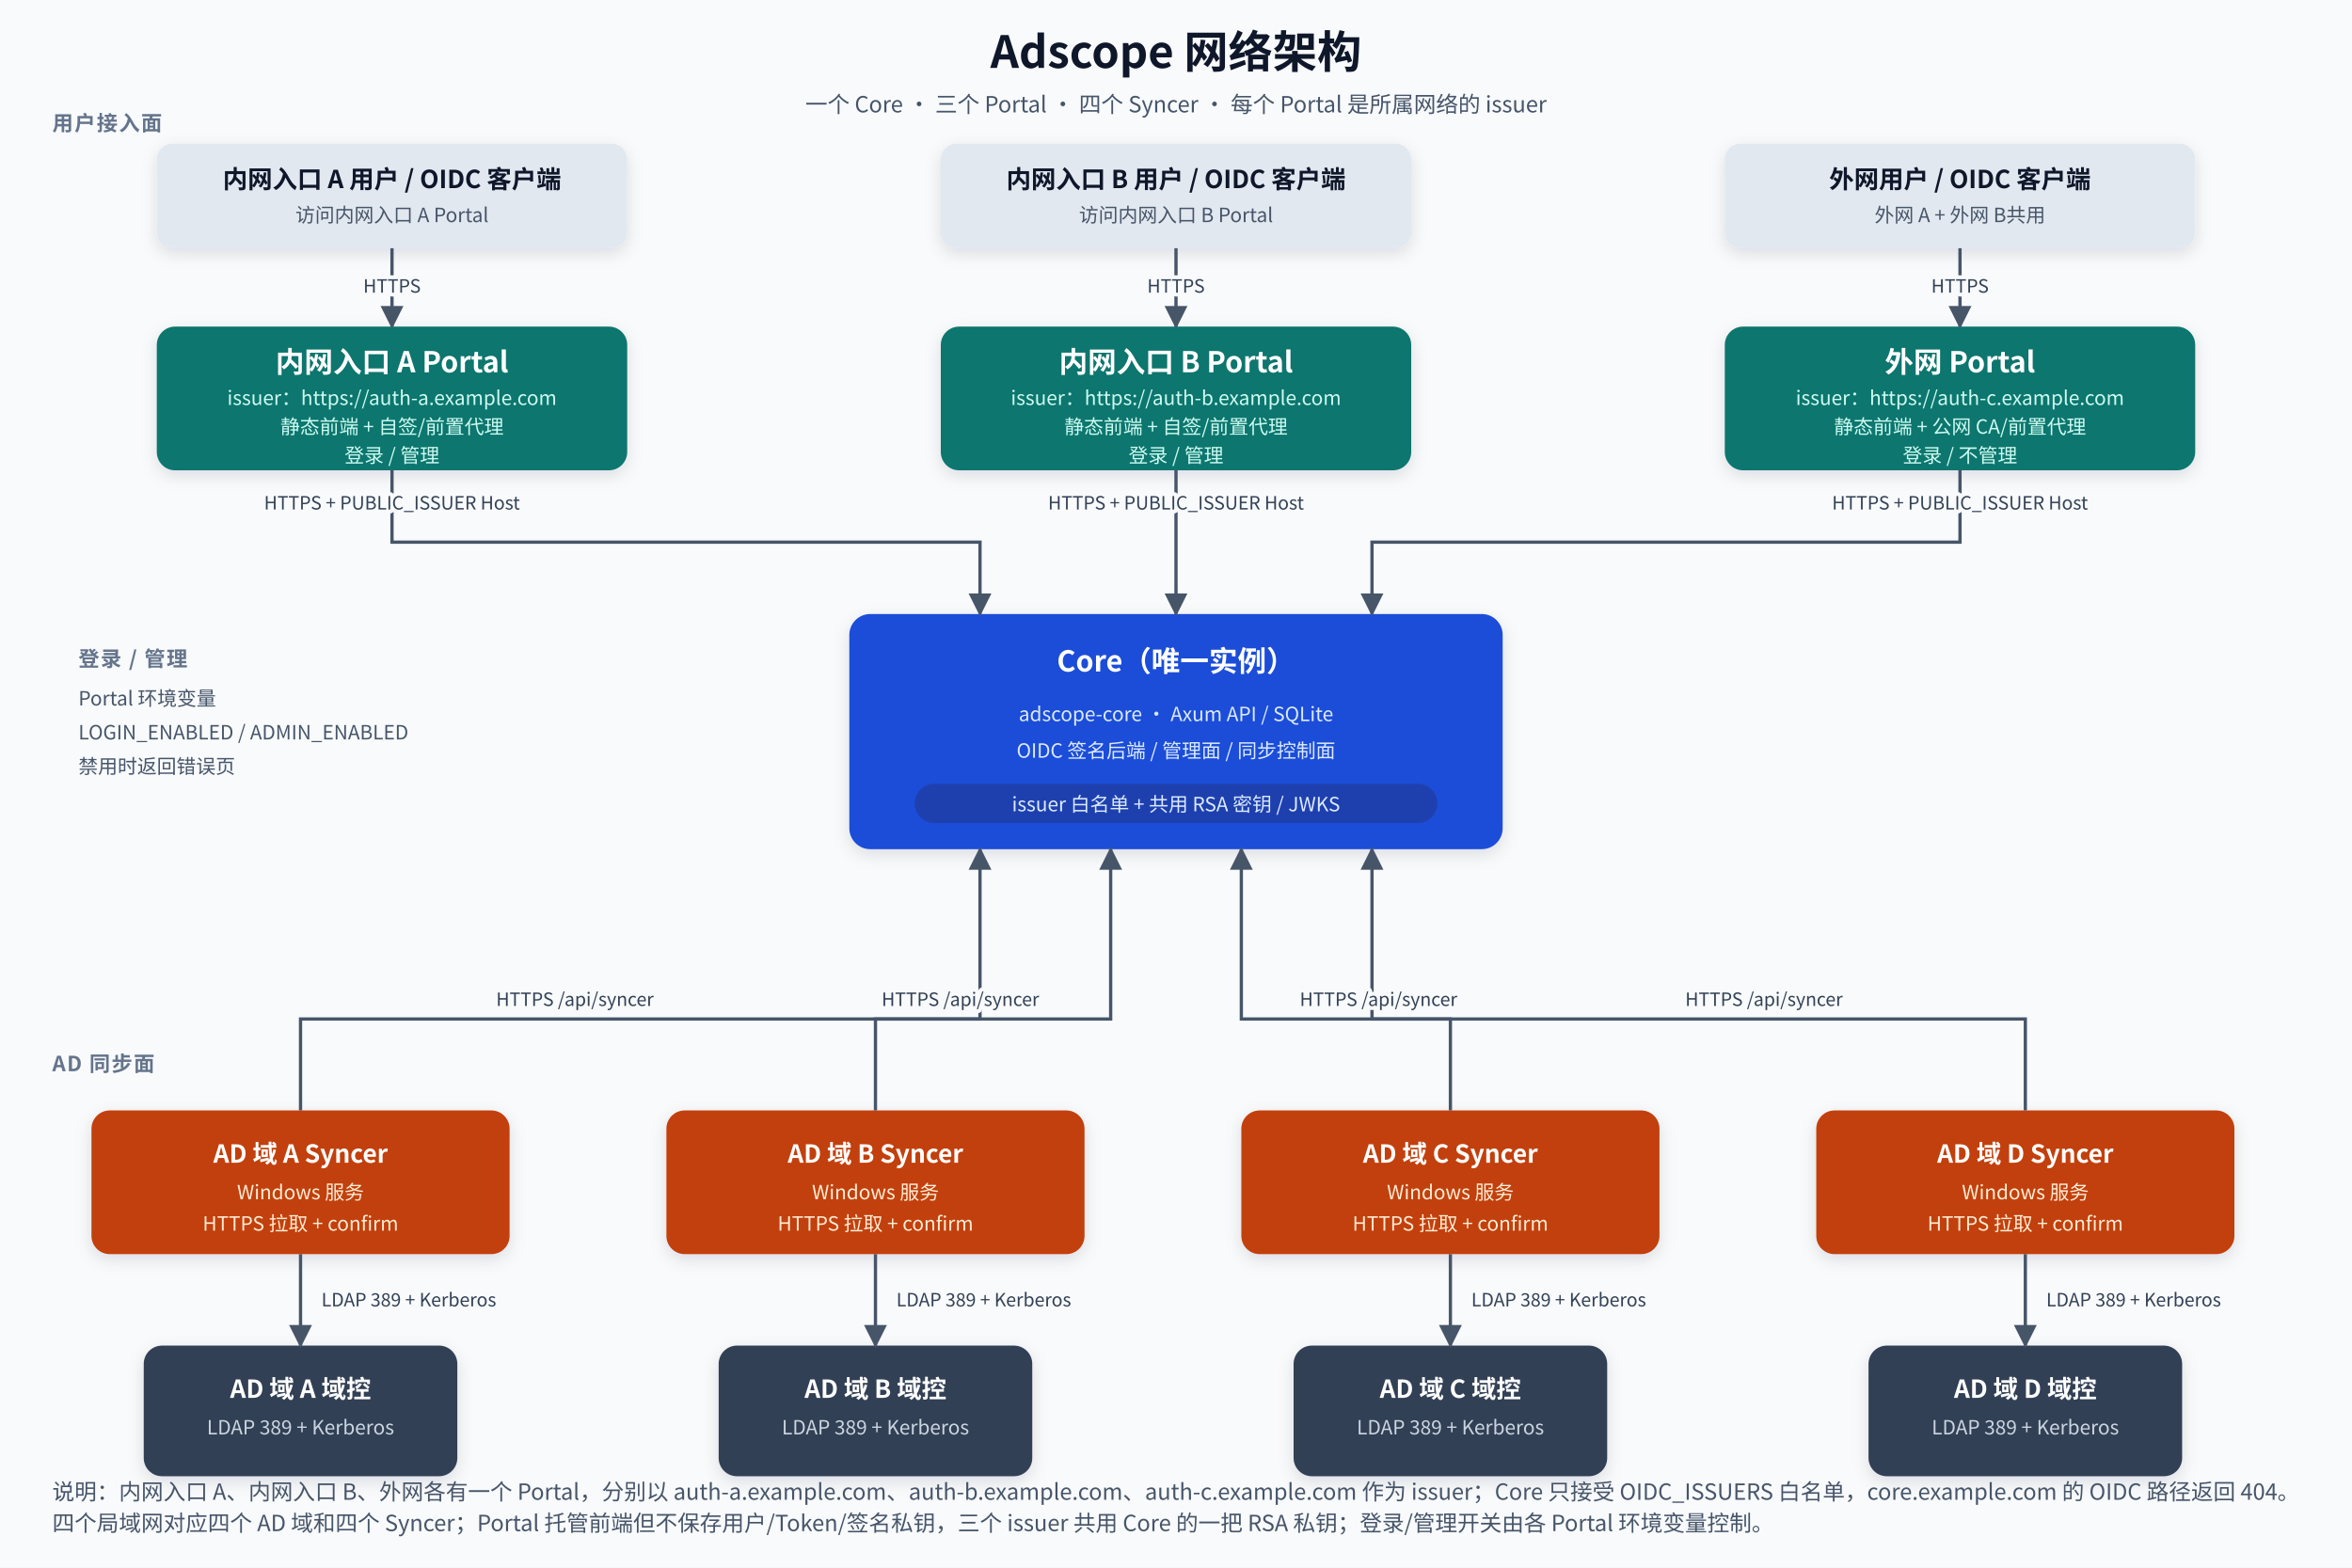
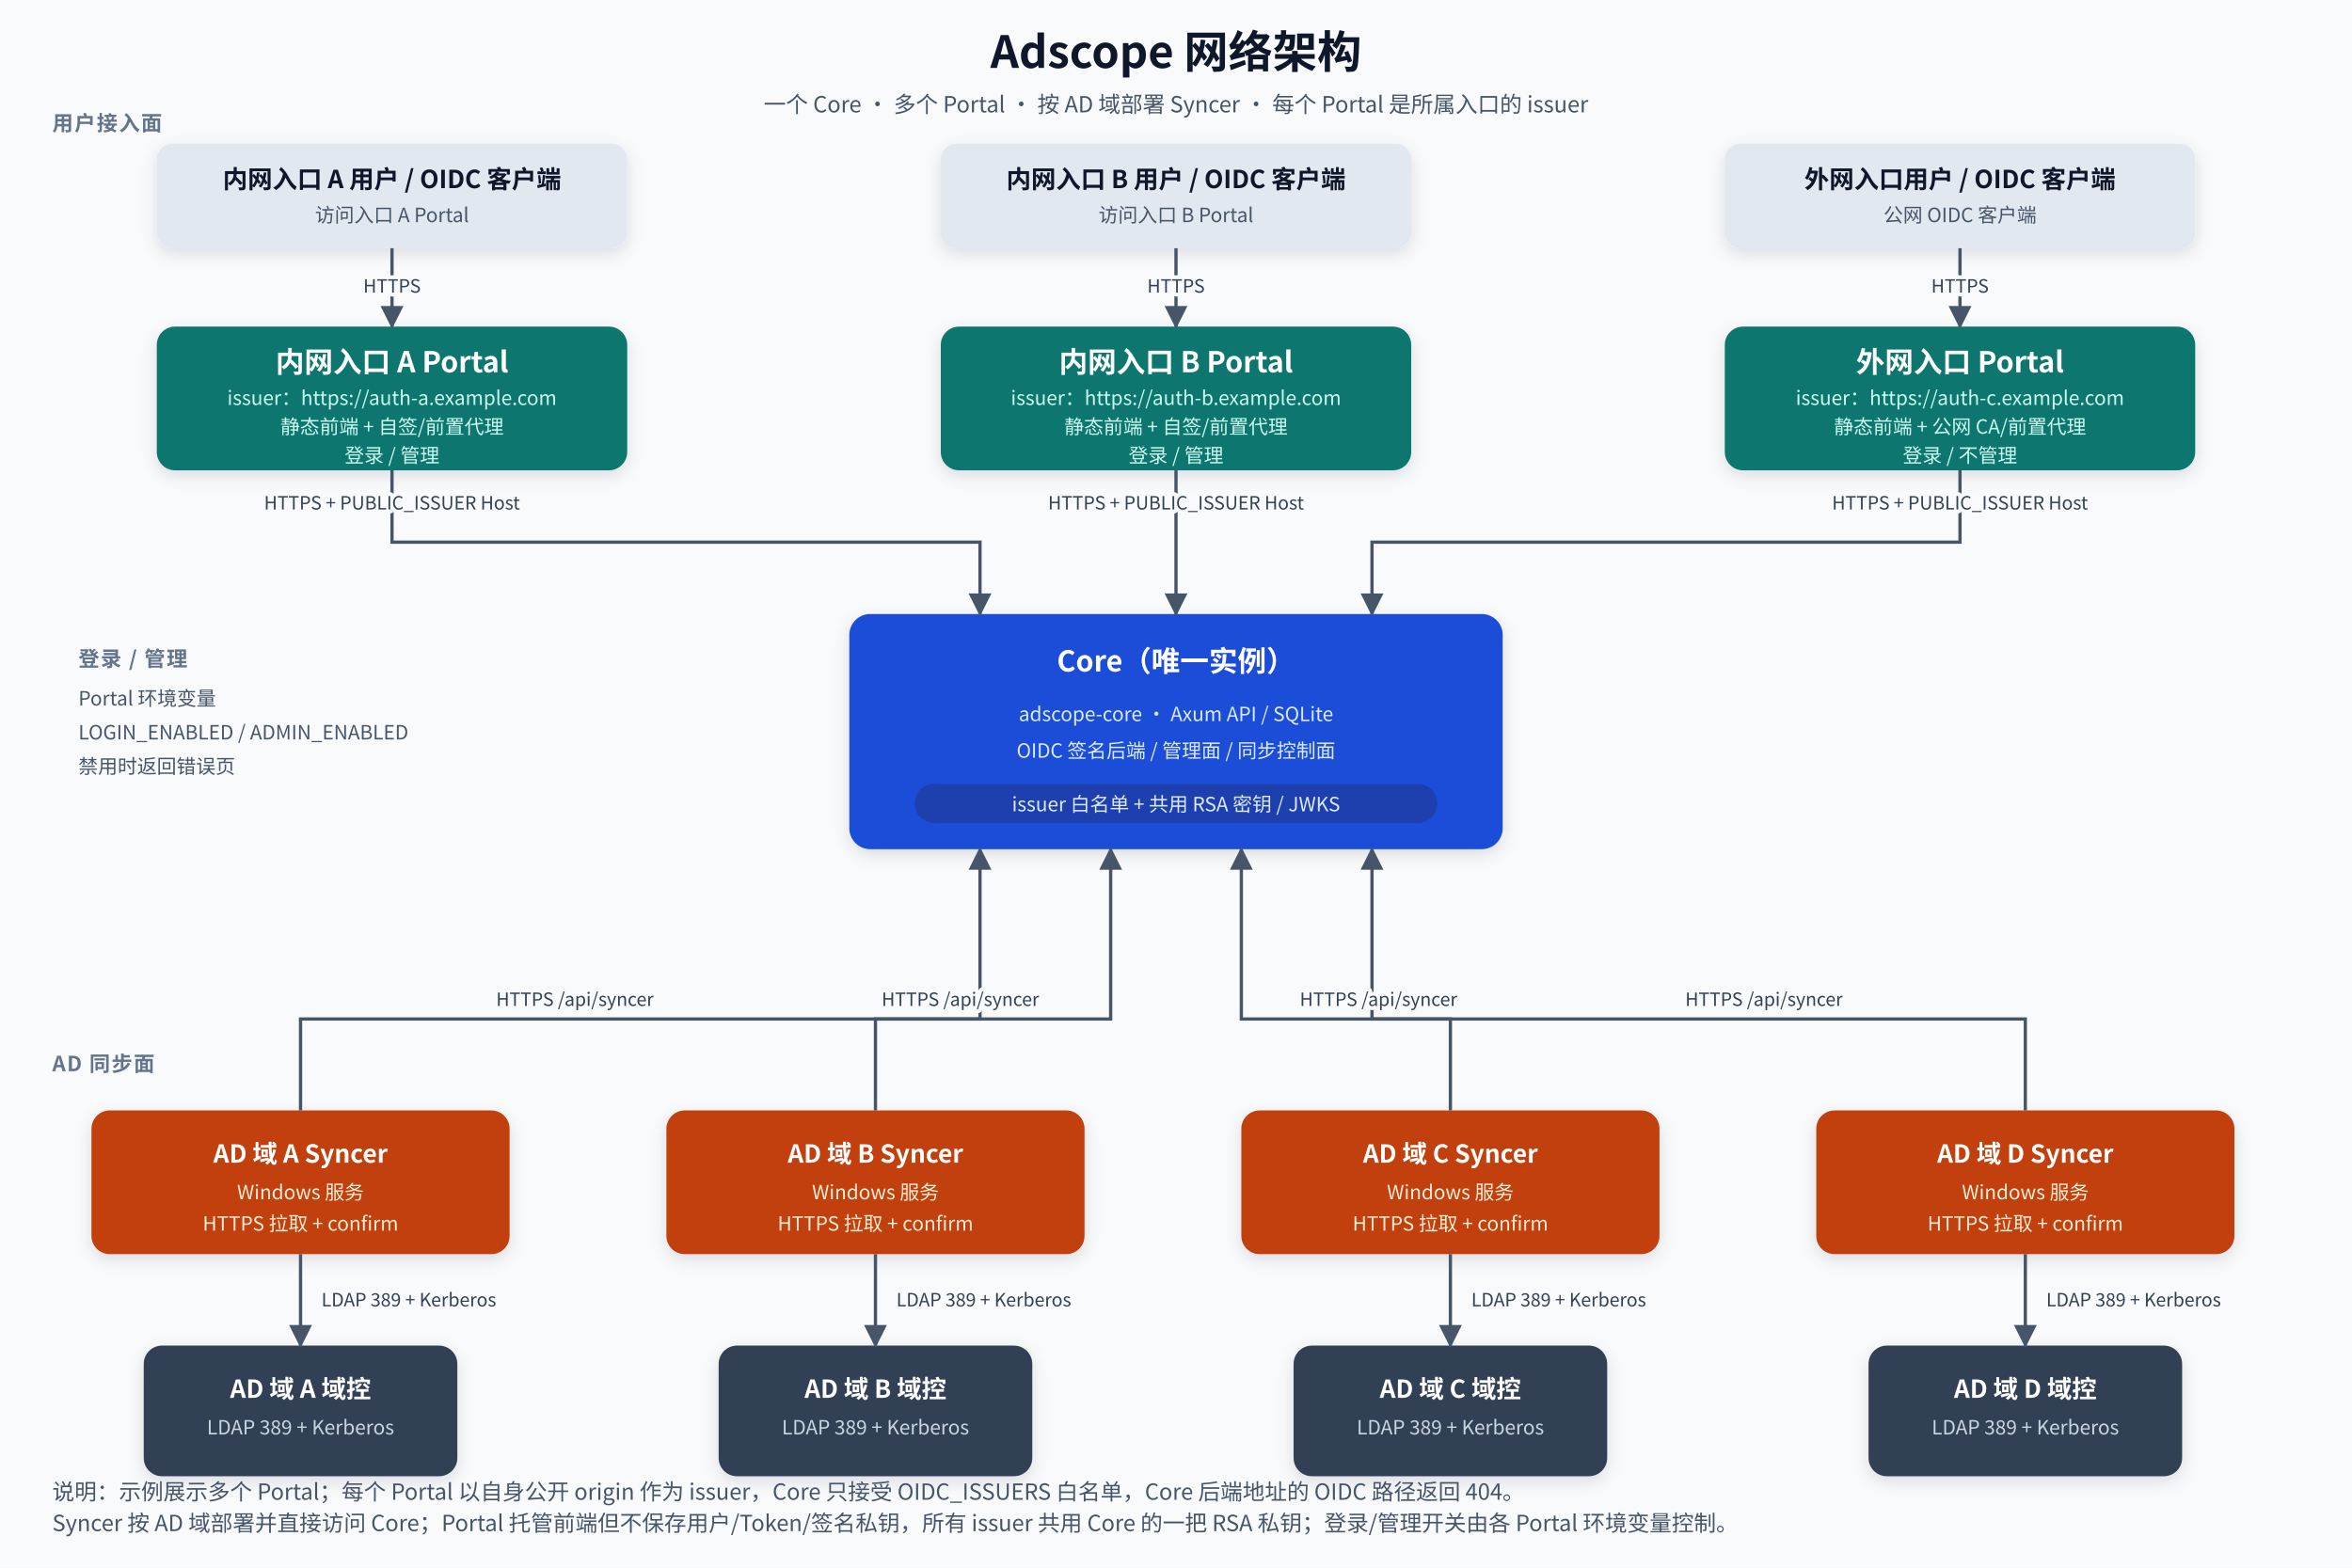
<svg xmlns="http://www.w3.org/2000/svg" width="1800" height="1200" viewBox="0 0 1800 1200" role="img" aria-labelledby="title desc">
  <defs>
    <marker id="arrow" viewBox="0 0 10 10" refX="9" refY="5" markerWidth="7" markerHeight="7" orient="auto-start-reverse">
      <path d="M0,0 L10,5 L0,10 z" fill="#475569" />
    </marker>
    <filter id="shadow" x="-20%" y="-20%" width="140%" height="140%">
      <feDropShadow dx="0" dy="4" stdDeviation="6" flood-color="#0f172a" flood-opacity="0.12" />
    </filter>
    <style>
      .title { font-family: "Microsoft YaHei", "PingFang SC", "Noto Sans CJK SC", sans-serif; font-size: 34px; font-weight: 700; fill: #0f172a; }
      .subtitle { font-family: "Microsoft YaHei", "PingFang SC", "Noto Sans CJK SC", sans-serif; font-size: 17px; fill: #475569; }
      .section { font-family: "Microsoft YaHei", "PingFang SC", "Noto Sans CJK SC", sans-serif; font-size: 16px; font-weight: 700; fill: #64748b; letter-spacing: 1px; }
      .box-title { font-family: "Microsoft YaHei", "PingFang SC", "Noto Sans CJK SC", sans-serif; font-size: 22px; font-weight: 700; }
      .box-title-small { font-family: "Microsoft YaHei", "PingFang SC", "Noto Sans CJK SC", sans-serif; font-size: 19px; font-weight: 700; }
      .box-sub { font-family: "Microsoft YaHei", "PingFang SC", "Noto Sans CJK SC", sans-serif; font-size: 15px; }
      .link { font-family: "Microsoft YaHei", "PingFang SC", "Noto Sans CJK SC", sans-serif; font-size: 14px; fill: #334155; paint-order: stroke; stroke: #f8fafc; stroke-width: 6px; stroke-linejoin: round; }
      .line { fill: none; stroke: #475569; stroke-width: 2.5; }
      .line-dashed { fill: none; stroke: #6d28d9; stroke-width: 2.5; stroke-dasharray: 7 6; }
    </style>
  </defs>
  <rect width="1800" height="1200" fill="#f8fafc" />
  <text x="900" y="52" text-anchor="middle" class="title">Adscope 网络架构</text>
-   <text x="900" y="86" text-anchor="middle" class="subtitle">一个 Core · 三个 Portal · 四个 Syncer · 每个 Portal 是所属网络的 issuer</text>
+   <text x="900" y="86" text-anchor="middle" class="subtitle">一个 Core · 多个 Portal · 按 AD 域部署 Syncer · 每个 Portal 是所属入口的 issuer</text>
  <text x="40" y="100" class="section">用户接入面</text>
  <text x="40" y="820" class="section">AD 同步面</text>
  <rect x="120" y="110" width="360" height="80" rx="12" fill="#e2e8f0" filter="url(#shadow)" />
  <text x="300" y="144" text-anchor="middle" class="box-title-small" fill="#0f172a">内网入口 A 用户 / OIDC 客户端</text>
-   <text x="300" y="170" text-anchor="middle" class="box-sub" fill="#475569">访问内网入口 A Portal</text>
+   <text x="300" y="170" text-anchor="middle" class="box-sub" fill="#475569">访问入口 A Portal</text>
  <rect x="720" y="110" width="360" height="80" rx="12" fill="#e2e8f0" filter="url(#shadow)" />
  <text x="900" y="144" text-anchor="middle" class="box-title-small" fill="#0f172a">内网入口 B 用户 / OIDC 客户端</text>
-   <text x="900" y="170" text-anchor="middle" class="box-sub" fill="#475569">访问内网入口 B Portal</text>
+   <text x="900" y="170" text-anchor="middle" class="box-sub" fill="#475569">访问入口 B Portal</text>
  <rect x="1320" y="110" width="360" height="80" rx="12" fill="#e2e8f0" filter="url(#shadow)" />
-   <text x="1500" y="144" text-anchor="middle" class="box-title-small" fill="#0f172a">外网用户 / OIDC 客户端</text>
-   <text x="1500" y="170" text-anchor="middle" class="box-sub" fill="#475569">外网 A + 外网 B共用</text>
+   <text x="1500" y="144" text-anchor="middle" class="box-title-small" fill="#0f172a">外网入口用户 / OIDC 客户端</text>
+   <text x="1500" y="170" text-anchor="middle" class="box-sub" fill="#475569">公网 OIDC 客户端</text>
  <rect x="120" y="250" width="360" height="110" rx="14" fill="#0f766e" filter="url(#shadow)" />
  <text x="300" y="285" text-anchor="middle" class="box-title" fill="#ffffff">内网入口 A Portal</text>
  <text x="300" y="310" text-anchor="middle" class="box-sub" fill="#ccfbf1">issuer：https://auth-a.example.com</text>
  <text x="300" y="332" text-anchor="middle" class="box-sub" fill="#ccfbf1">静态前端 + 自签/前置代理</text>
  <text x="300" y="354" text-anchor="middle" class="box-sub" fill="#ccfbf1">登录 / 管理</text>
  <rect x="720" y="250" width="360" height="110" rx="14" fill="#0f766e" filter="url(#shadow)" />
  <text x="900" y="285" text-anchor="middle" class="box-title" fill="#ffffff">内网入口 B Portal</text>
  <text x="900" y="310" text-anchor="middle" class="box-sub" fill="#ccfbf1">issuer：https://auth-b.example.com</text>
  <text x="900" y="332" text-anchor="middle" class="box-sub" fill="#ccfbf1">静态前端 + 自签/前置代理</text>
  <text x="900" y="354" text-anchor="middle" class="box-sub" fill="#ccfbf1">登录 / 管理</text>
  <rect x="1320" y="250" width="360" height="110" rx="14" fill="#0f766e" filter="url(#shadow)" />
-   <text x="1500" y="285" text-anchor="middle" class="box-title" fill="#ffffff">外网 Portal</text>
+   <text x="1500" y="285" text-anchor="middle" class="box-title" fill="#ffffff">外网入口 Portal</text>
  <text x="1500" y="310" text-anchor="middle" class="box-sub" fill="#ccfbf1">issuer：https://auth-c.example.com</text>
  <text x="1500" y="332" text-anchor="middle" class="box-sub" fill="#ccfbf1">静态前端 + 公网 CA/前置代理</text>
  <text x="1500" y="354" text-anchor="middle" class="box-sub" fill="#ccfbf1">登录 / 不管理</text>
  <rect x="650" y="470" width="500" height="180" rx="16" fill="#1d4ed8" filter="url(#shadow)" />
  <text x="900" y="514" text-anchor="middle" class="box-title" fill="#ffffff">Core（唯一实例）</text>
  <text x="900" y="552" text-anchor="middle" class="box-sub" fill="#dbeafe">adscope-core · Axum API / SQLite</text>
  <text x="900" y="580" text-anchor="middle" class="box-sub" fill="#dbeafe">OIDC 签名后端 / 管理面 / 同步控制面</text>
  <rect x="700" y="600" width="400" height="30" rx="15" fill="#1e40af" />
  <text x="900" y="621" text-anchor="middle" class="box-sub" fill="#dbeafe">issuer 白名单 + 共用 RSA 密钥 / JWKS</text>
  <path d="M300 190 V250" class="line" marker-end="url(#arrow)" />
  <path d="M900 190 V250" class="line" marker-end="url(#arrow)" />
  <path d="M1500 190 V250" class="line" marker-end="url(#arrow)" />
  <text x="300" y="224" text-anchor="middle" class="link">HTTPS</text>
  <text x="900" y="224" text-anchor="middle" class="link">HTTPS</text>
  <text x="1500" y="224" text-anchor="middle" class="link">HTTPS</text>
  <path d="M300 360 V415 H750 V470" class="line" marker-end="url(#arrow)" />
  <path d="M900 360 V470" class="line" marker-end="url(#arrow)" />
  <path d="M1500 360 V415 H1050 V470" class="line" marker-end="url(#arrow)" />
  <text x="300" y="390" text-anchor="middle" class="link">HTTPS + PUBLIC_ISSUER Host</text>
  <text x="900" y="390" text-anchor="middle" class="link">HTTPS + PUBLIC_ISSUER Host</text>
  <text x="1500" y="390" text-anchor="middle" class="link">HTTPS + PUBLIC_ISSUER Host</text>
  <text x="60" y="510" class="section">登录 / 管理</text>
  <text x="60" y="540" class="box-sub" fill="#475569">Portal 环境变量</text>
  <text x="60" y="566" class="box-sub" fill="#475569">LOGIN_ENABLED / ADMIN_ENABLED</text>
  <text x="60" y="592" class="box-sub" fill="#475569">禁用时返回错误页</text>
  <rect x="70" y="850" width="320" height="110" rx="14" fill="#c2410c" filter="url(#shadow)" />
  <text x="230" y="890" text-anchor="middle" class="box-title-small" fill="#ffffff">AD 域 A Syncer</text>
  <text x="230" y="918" text-anchor="middle" class="box-sub" fill="#ffedd5">Windows 服务</text>
  <text x="230" y="942" text-anchor="middle" class="box-sub" fill="#ffedd5">HTTPS 拉取 + confirm</text>
  <rect x="510" y="850" width="320" height="110" rx="14" fill="#c2410c" filter="url(#shadow)" />
  <text x="670" y="890" text-anchor="middle" class="box-title-small" fill="#ffffff">AD 域 B Syncer</text>
  <text x="670" y="918" text-anchor="middle" class="box-sub" fill="#ffedd5">Windows 服务</text>
  <text x="670" y="942" text-anchor="middle" class="box-sub" fill="#ffedd5">HTTPS 拉取 + confirm</text>
  <rect x="950" y="850" width="320" height="110" rx="14" fill="#c2410c" filter="url(#shadow)" />
  <text x="1110" y="890" text-anchor="middle" class="box-title-small" fill="#ffffff">AD 域 C Syncer</text>
  <text x="1110" y="918" text-anchor="middle" class="box-sub" fill="#ffedd5">Windows 服务</text>
  <text x="1110" y="942" text-anchor="middle" class="box-sub" fill="#ffedd5">HTTPS 拉取 + confirm</text>
  <rect x="1390" y="850" width="320" height="110" rx="14" fill="#c2410c" filter="url(#shadow)" />
  <text x="1550" y="890" text-anchor="middle" class="box-title-small" fill="#ffffff">AD 域 D Syncer</text>
  <text x="1550" y="918" text-anchor="middle" class="box-sub" fill="#ffedd5">Windows 服务</text>
  <text x="1550" y="942" text-anchor="middle" class="box-sub" fill="#ffedd5">HTTPS 拉取 + confirm</text>
  <path d="M230 850 V780 H750 V650" class="line" marker-end="url(#arrow)" />
  <path d="M670 850 V780 H850 V650" class="line" marker-end="url(#arrow)" />
  <path d="M1110 850 V780 H950 V650" class="line" marker-end="url(#arrow)" />
  <path d="M1550 850 V780 H1050 V650" class="line" marker-end="url(#arrow)" />
  <text x="440" y="770" text-anchor="middle" class="link">HTTPS /api/syncer</text>
  <text x="735" y="770" text-anchor="middle" class="link">HTTPS /api/syncer</text>
  <text x="1055" y="770" text-anchor="middle" class="link">HTTPS /api/syncer</text>
  <text x="1350" y="770" text-anchor="middle" class="link">HTTPS /api/syncer</text>
  <rect x="110" y="1030" width="240" height="100" rx="14" fill="#334155" filter="url(#shadow)" />
  <text x="230" y="1070" text-anchor="middle" class="box-title-small" fill="#ffffff">AD 域 A 域控</text>
  <text x="230" y="1098" text-anchor="middle" class="box-sub" fill="#cbd5e1">LDAP 389 + Kerberos</text>
  <rect x="550" y="1030" width="240" height="100" rx="14" fill="#334155" filter="url(#shadow)" />
  <text x="670" y="1070" text-anchor="middle" class="box-title-small" fill="#ffffff">AD 域 B 域控</text>
  <text x="670" y="1098" text-anchor="middle" class="box-sub" fill="#cbd5e1">LDAP 389 + Kerberos</text>
  <rect x="990" y="1030" width="240" height="100" rx="14" fill="#334155" filter="url(#shadow)" />
  <text x="1110" y="1070" text-anchor="middle" class="box-title-small" fill="#ffffff">AD 域 C 域控</text>
  <text x="1110" y="1098" text-anchor="middle" class="box-sub" fill="#cbd5e1">LDAP 389 + Kerberos</text>
  <rect x="1430" y="1030" width="240" height="100" rx="14" fill="#334155" filter="url(#shadow)" />
  <text x="1550" y="1070" text-anchor="middle" class="box-title-small" fill="#ffffff">AD 域 D 域控</text>
  <text x="1550" y="1098" text-anchor="middle" class="box-sub" fill="#cbd5e1">LDAP 389 + Kerberos</text>
  <path d="M230 960 V1030" class="line" marker-end="url(#arrow)" />
  <path d="M670 960 V1030" class="line" marker-end="url(#arrow)" />
  <path d="M1110 960 V1030" class="line" marker-end="url(#arrow)" />
  <path d="M1550 960 V1030" class="line" marker-end="url(#arrow)" />
  <text x="246" y="1000" text-anchor="start" class="link">LDAP 389 + Kerberos</text>
  <text x="686" y="1000" text-anchor="start" class="link">LDAP 389 + Kerberos</text>
  <text x="1126" y="1000" text-anchor="start" class="link">LDAP 389 + Kerberos</text>
  <text x="1566" y="1000" text-anchor="start" class="link">LDAP 389 + Kerberos</text>
-   <text x="40" y="1148" class="subtitle">说明：内网入口 A、内网入口 B、外网各有一个 Portal，分别以 auth-a.example.com、auth-b.example.com、auth-c.example.com 作为 issuer；Core 只接受 OIDC_ISSUERS 白名单，core.example.com 的 OIDC 路径返回 404。</text>
-   <text x="40" y="1172" class="subtitle">四个局域网对应四个 AD 域和四个 Syncer；Portal 托管前端但不保存用户/Token/签名私钥，三个 issuer 共用 Core 的一把 RSA 私钥；登录/管理开关由各 Portal 环境变量控制。</text>
+   <text x="40" y="1148" class="subtitle">说明：示例展示多个 Portal；每个 Portal 以自身公开 origin 作为 issuer，Core 只接受 OIDC_ISSUERS 白名单，Core 后端地址的 OIDC 路径返回 404。</text>
+   <text x="40" y="1172" class="subtitle">Syncer 按 AD 域部署并直接访问 Core；Portal 托管前端但不保存用户/Token/签名私钥，所有 issuer 共用 Core 的一把 RSA 私钥；登录/管理开关由各 Portal 环境变量控制。</text>
</svg>
